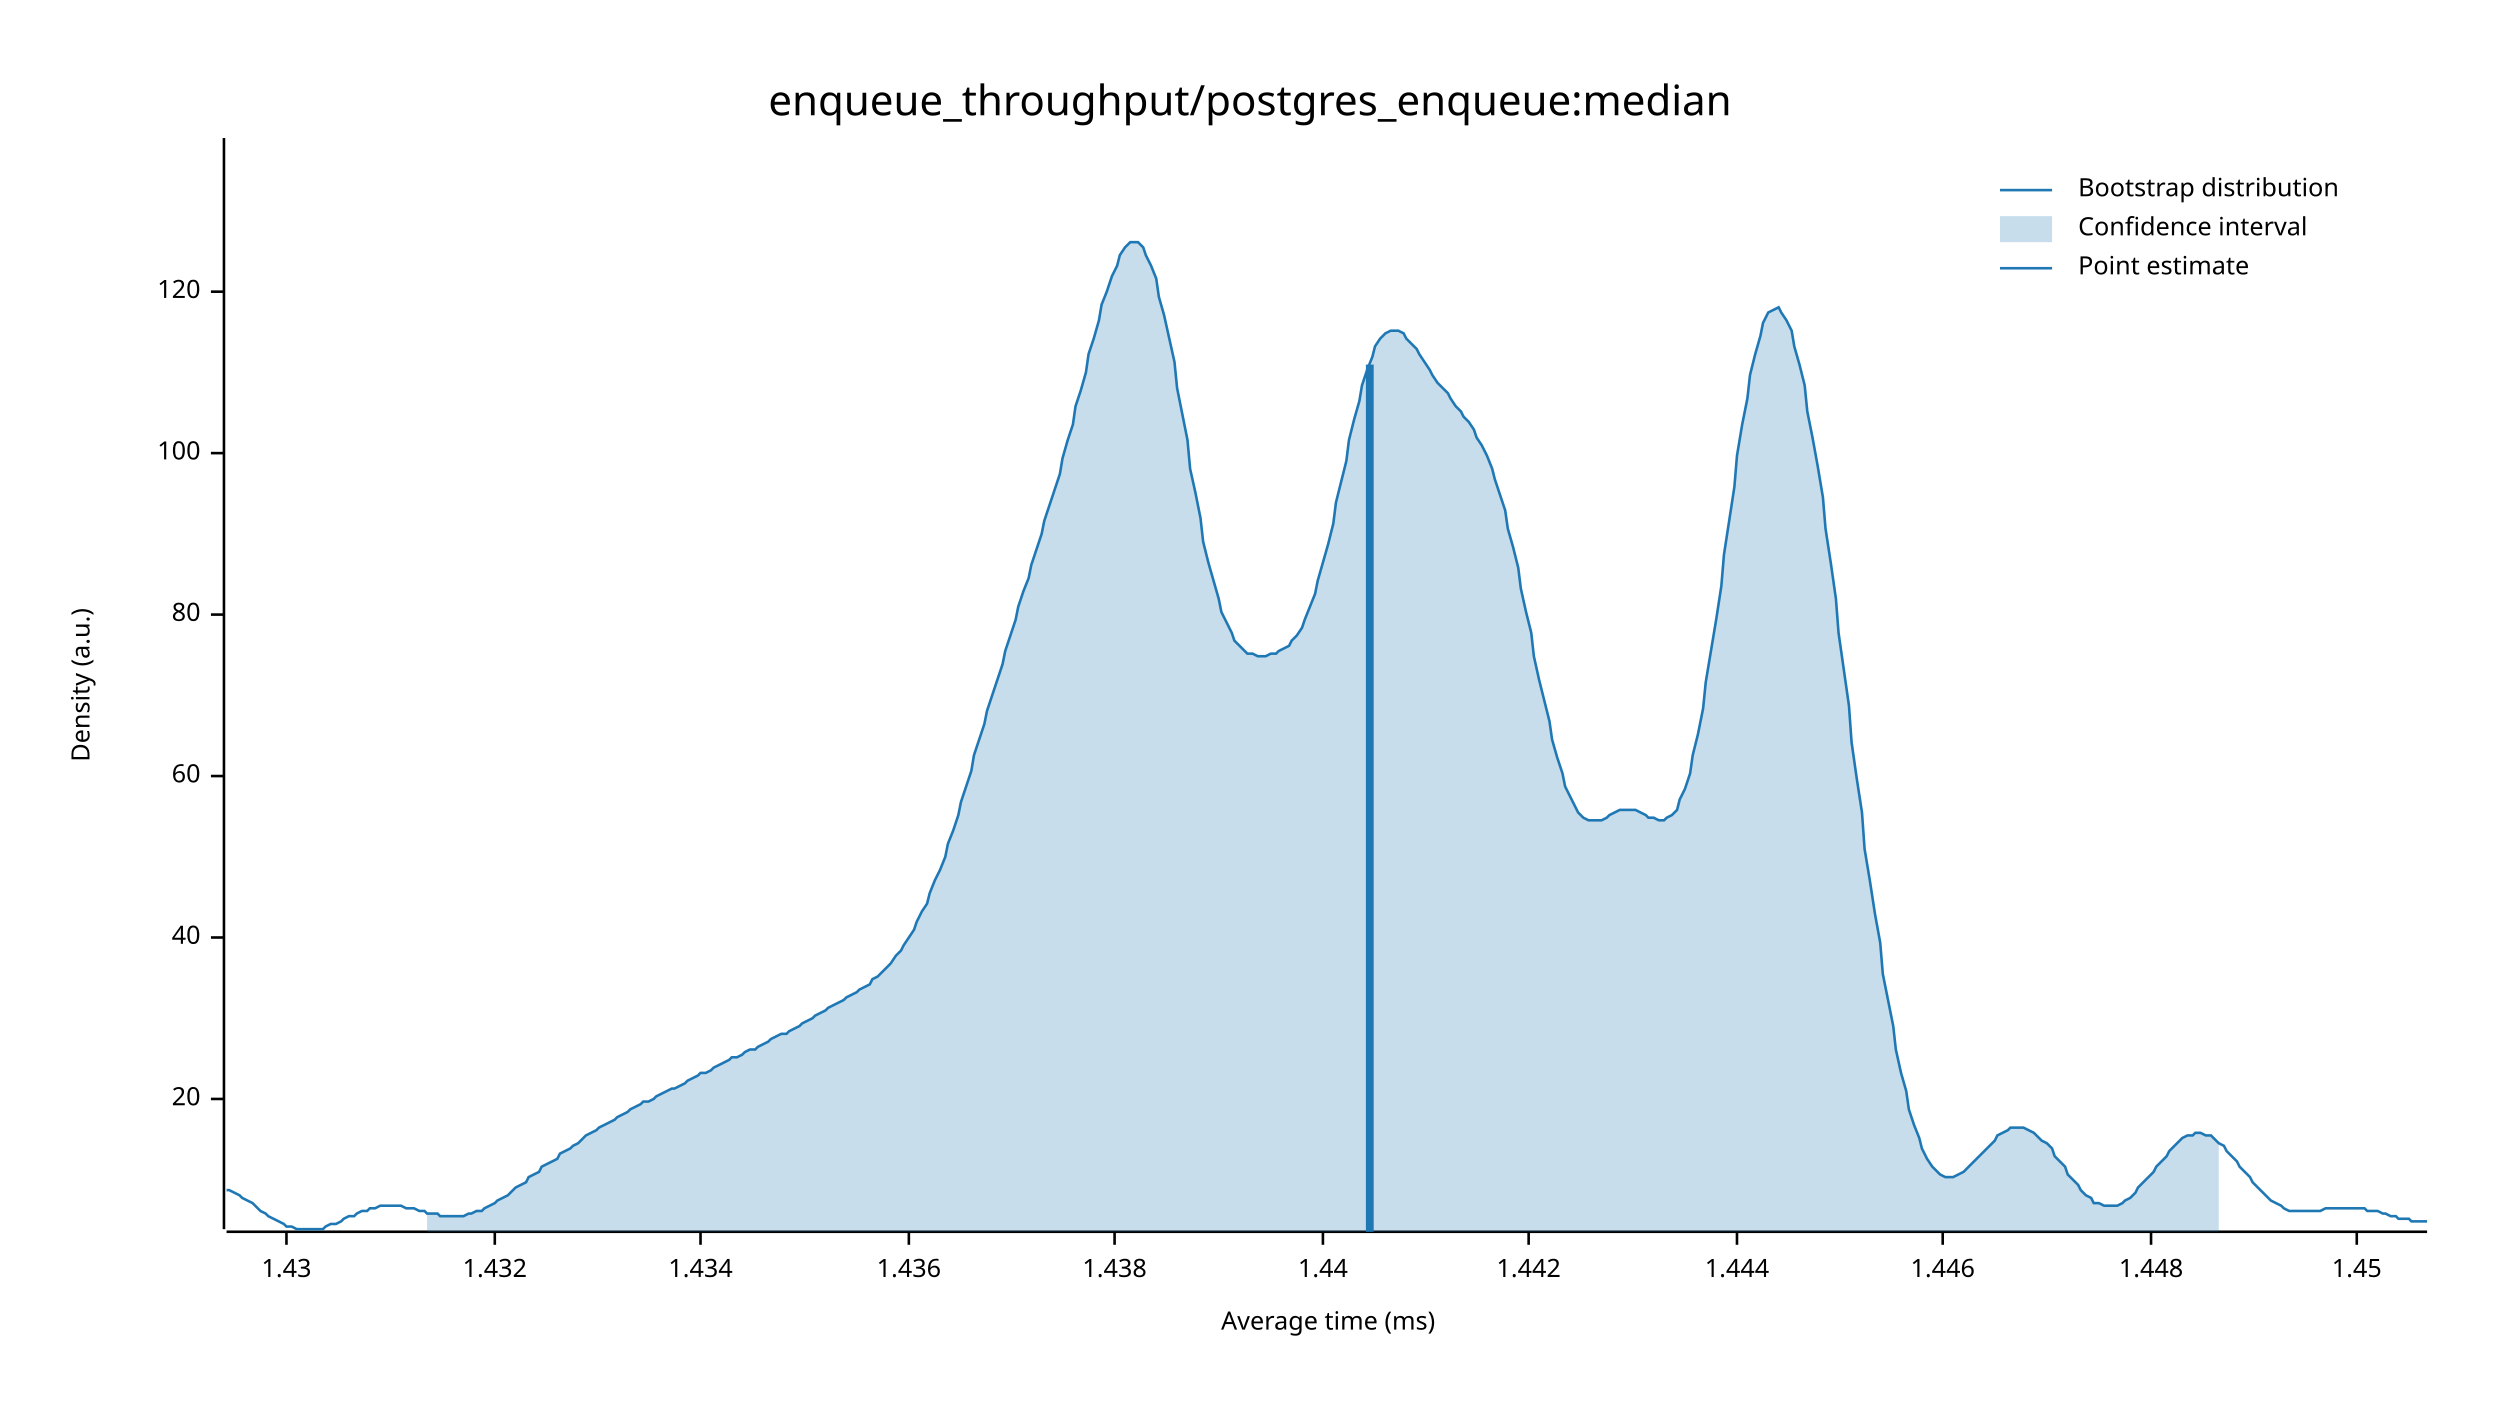
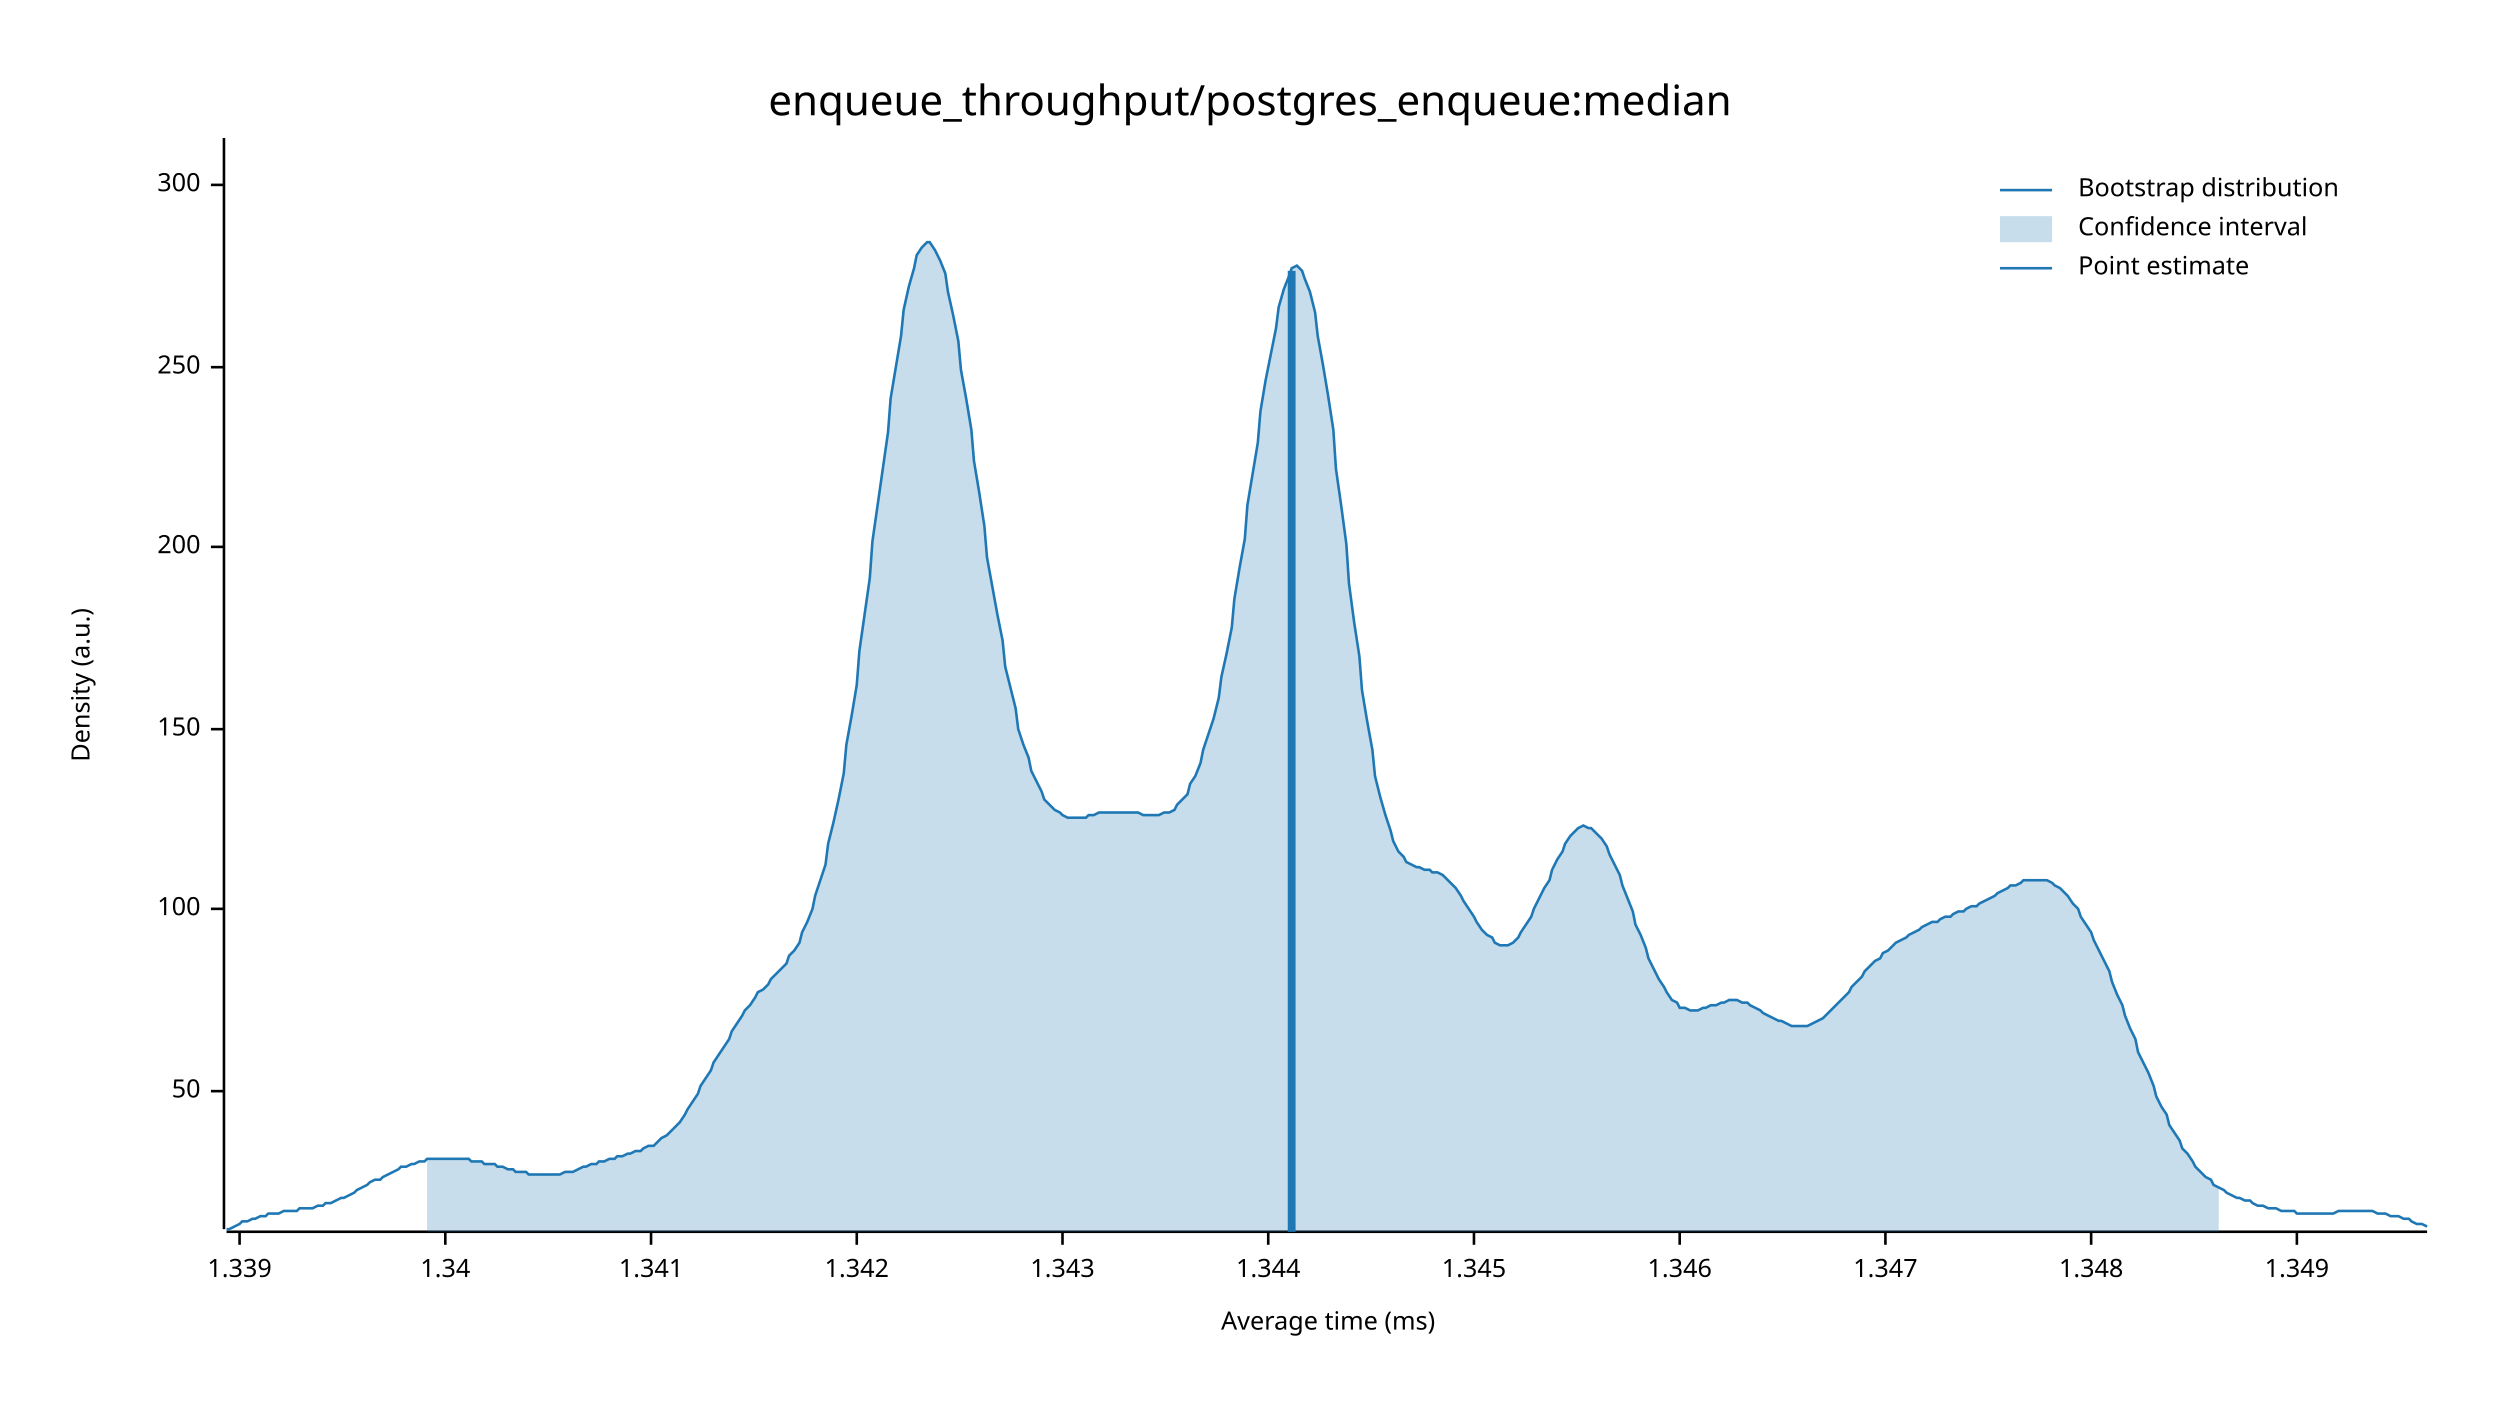
<svg xmlns="http://www.w3.org/2000/svg" width="960" height="540" viewBox="0 0 960 540">
  <text x="480" y="32" dy="0.76em" text-anchor="middle" font-family="sans-serif" font-size="16.129" opacity="1" fill="#000000">
enqueue_throughput/postgres_enqueue:median
</text>
  <text x="27" y="263" dy="0.76em" text-anchor="middle" font-family="sans-serif" font-size="9.677" opacity="1" fill="#000000" transform="rotate(270, 27, 263)">
Density (a.u.)
</text>
  <text x="510" y="513" dy="-0.5ex" text-anchor="middle" font-family="sans-serif" font-size="9.677" opacity="1" fill="#000000">
Average time (ms)
</text>
  <polyline fill="none" opacity="1" stroke="#000000" stroke-width="1" points="86,53 86,472 " />
-   <text x="77" y="422" dy="0.5ex" text-anchor="end" font-family="sans-serif" font-size="9.677" opacity="1" fill="#000000">
- 20
+   <text x="77" y="419" dy="0.5ex" text-anchor="end" font-family="sans-serif" font-size="9.677" opacity="1" fill="#000000">
+ 50
</text>
-   <polyline fill="none" opacity="1" stroke="#000000" stroke-width="1" points="81,422 86,422 " />
-   <text x="77" y="360" dy="0.5ex" text-anchor="end" font-family="sans-serif" font-size="9.677" opacity="1" fill="#000000">
- 40
- </text>
-   <polyline fill="none" opacity="1" stroke="#000000" stroke-width="1" points="81,360 86,360 " />
-   <text x="77" y="298" dy="0.5ex" text-anchor="end" font-family="sans-serif" font-size="9.677" opacity="1" fill="#000000">
- 60
- </text>
-   <polyline fill="none" opacity="1" stroke="#000000" stroke-width="1" points="81,298 86,298 " />
-   <text x="77" y="236" dy="0.5ex" text-anchor="end" font-family="sans-serif" font-size="9.677" opacity="1" fill="#000000">
- 80
- </text>
-   <polyline fill="none" opacity="1" stroke="#000000" stroke-width="1" points="81,236 86,236 " />
-   <text x="77" y="174" dy="0.5ex" text-anchor="end" font-family="sans-serif" font-size="9.677" opacity="1" fill="#000000">
+   <polyline fill="none" opacity="1" stroke="#000000" stroke-width="1" points="81,419 86,419 " />
+   <text x="77" y="349" dy="0.5ex" text-anchor="end" font-family="sans-serif" font-size="9.677" opacity="1" fill="#000000">
100
</text>
-   <polyline fill="none" opacity="1" stroke="#000000" stroke-width="1" points="81,174 86,174 " />
-   <text x="77" y="112" dy="0.5ex" text-anchor="end" font-family="sans-serif" font-size="9.677" opacity="1" fill="#000000">
- 120
+   <polyline fill="none" opacity="1" stroke="#000000" stroke-width="1" points="81,349 86,349 " />
+   <text x="77" y="280" dy="0.5ex" text-anchor="end" font-family="sans-serif" font-size="9.677" opacity="1" fill="#000000">
+ 150
</text>
-   <polyline fill="none" opacity="1" stroke="#000000" stroke-width="1" points="81,112 86,112 " />
+   <polyline fill="none" opacity="1" stroke="#000000" stroke-width="1" points="81,280 86,280 " />
+   <text x="77" y="210" dy="0.5ex" text-anchor="end" font-family="sans-serif" font-size="9.677" opacity="1" fill="#000000">
+ 200
+ </text>
+   <polyline fill="none" opacity="1" stroke="#000000" stroke-width="1" points="81,210 86,210 " />
+   <text x="77" y="141" dy="0.5ex" text-anchor="end" font-family="sans-serif" font-size="9.677" opacity="1" fill="#000000">
+ 250
+ </text>
+   <polyline fill="none" opacity="1" stroke="#000000" stroke-width="1" points="81,141 86,141 " />
+   <text x="77" y="71" dy="0.5ex" text-anchor="end" font-family="sans-serif" font-size="9.677" opacity="1" fill="#000000">
+ 300
+ </text>
+   <polyline fill="none" opacity="1" stroke="#000000" stroke-width="1" points="81,71 86,71 " />
  <polyline fill="none" opacity="1" stroke="#000000" stroke-width="1" points="87,473 932,473 " />
-   <text x="110" y="483" dy="0.76em" text-anchor="middle" font-family="sans-serif" font-size="9.677" opacity="1" fill="#000000">
- 1.43
+   <text x="92" y="483" dy="0.76em" text-anchor="middle" font-family="sans-serif" font-size="9.677" opacity="1" fill="#000000">
+ 1.339
</text>
-   <polyline fill="none" opacity="1" stroke="#000000" stroke-width="1" points="110,473 110,478 " />
-   <text x="190" y="483" dy="0.76em" text-anchor="middle" font-family="sans-serif" font-size="9.677" opacity="1" fill="#000000">
- 1.432
+   <polyline fill="none" opacity="1" stroke="#000000" stroke-width="1" points="92,473 92,478 " />
+   <text x="171" y="483" dy="0.76em" text-anchor="middle" font-family="sans-serif" font-size="9.677" opacity="1" fill="#000000">
+ 1.34
</text>
-   <polyline fill="none" opacity="1" stroke="#000000" stroke-width="1" points="190,473 190,478 " />
-   <text x="269" y="483" dy="0.76em" text-anchor="middle" font-family="sans-serif" font-size="9.677" opacity="1" fill="#000000">
- 1.434
+   <polyline fill="none" opacity="1" stroke="#000000" stroke-width="1" points="171,473 171,478 " />
+   <text x="250" y="483" dy="0.76em" text-anchor="middle" font-family="sans-serif" font-size="9.677" opacity="1" fill="#000000">
+ 1.341
</text>
-   <polyline fill="none" opacity="1" stroke="#000000" stroke-width="1" points="269,473 269,478 " />
-   <text x="349" y="483" dy="0.76em" text-anchor="middle" font-family="sans-serif" font-size="9.677" opacity="1" fill="#000000">
- 1.436
+   <polyline fill="none" opacity="1" stroke="#000000" stroke-width="1" points="250,473 250,478 " />
+   <text x="329" y="483" dy="0.76em" text-anchor="middle" font-family="sans-serif" font-size="9.677" opacity="1" fill="#000000">
+ 1.342
</text>
-   <polyline fill="none" opacity="1" stroke="#000000" stroke-width="1" points="349,473 349,478 " />
-   <text x="428" y="483" dy="0.76em" text-anchor="middle" font-family="sans-serif" font-size="9.677" opacity="1" fill="#000000">
- 1.438
+   <polyline fill="none" opacity="1" stroke="#000000" stroke-width="1" points="329,473 329,478 " />
+   <text x="408" y="483" dy="0.76em" text-anchor="middle" font-family="sans-serif" font-size="9.677" opacity="1" fill="#000000">
+ 1.343
</text>
-   <polyline fill="none" opacity="1" stroke="#000000" stroke-width="1" points="428,473 428,478 " />
-   <text x="508" y="483" dy="0.76em" text-anchor="middle" font-family="sans-serif" font-size="9.677" opacity="1" fill="#000000">
- 1.44
+   <polyline fill="none" opacity="1" stroke="#000000" stroke-width="1" points="408,473 408,478 " />
+   <text x="487" y="483" dy="0.76em" text-anchor="middle" font-family="sans-serif" font-size="9.677" opacity="1" fill="#000000">
+ 1.344
</text>
-   <polyline fill="none" opacity="1" stroke="#000000" stroke-width="1" points="508,473 508,478 " />
-   <text x="587" y="483" dy="0.76em" text-anchor="middle" font-family="sans-serif" font-size="9.677" opacity="1" fill="#000000">
- 1.442
+   <polyline fill="none" opacity="1" stroke="#000000" stroke-width="1" points="487,473 487,478 " />
+   <text x="566" y="483" dy="0.76em" text-anchor="middle" font-family="sans-serif" font-size="9.677" opacity="1" fill="#000000">
+ 1.345
</text>
-   <polyline fill="none" opacity="1" stroke="#000000" stroke-width="1" points="587,473 587,478 " />
-   <text x="667" y="483" dy="0.76em" text-anchor="middle" font-family="sans-serif" font-size="9.677" opacity="1" fill="#000000">
- 1.444
+   <polyline fill="none" opacity="1" stroke="#000000" stroke-width="1" points="566,473 566,478 " />
+   <text x="645" y="483" dy="0.76em" text-anchor="middle" font-family="sans-serif" font-size="9.677" opacity="1" fill="#000000">
+ 1.346
</text>
-   <polyline fill="none" opacity="1" stroke="#000000" stroke-width="1" points="667,473 667,478 " />
-   <text x="746" y="483" dy="0.76em" text-anchor="middle" font-family="sans-serif" font-size="9.677" opacity="1" fill="#000000">
- 1.446
+   <polyline fill="none" opacity="1" stroke="#000000" stroke-width="1" points="645,473 645,478 " />
+   <text x="724" y="483" dy="0.76em" text-anchor="middle" font-family="sans-serif" font-size="9.677" opacity="1" fill="#000000">
+ 1.347
</text>
-   <polyline fill="none" opacity="1" stroke="#000000" stroke-width="1" points="746,473 746,478 " />
-   <text x="826" y="483" dy="0.76em" text-anchor="middle" font-family="sans-serif" font-size="9.677" opacity="1" fill="#000000">
- 1.448
+   <polyline fill="none" opacity="1" stroke="#000000" stroke-width="1" points="724,473 724,478 " />
+   <text x="803" y="483" dy="0.76em" text-anchor="middle" font-family="sans-serif" font-size="9.677" opacity="1" fill="#000000">
+ 1.348
</text>
-   <polyline fill="none" opacity="1" stroke="#000000" stroke-width="1" points="826,473 826,478 " />
-   <text x="905" y="483" dy="0.76em" text-anchor="middle" font-family="sans-serif" font-size="9.677" opacity="1" fill="#000000">
- 1.45
+   <polyline fill="none" opacity="1" stroke="#000000" stroke-width="1" points="803,473 803,478 " />
+   <text x="882" y="483" dy="0.76em" text-anchor="middle" font-family="sans-serif" font-size="9.677" opacity="1" fill="#000000">
+ 1.349
</text>
-   <polyline fill="none" opacity="1" stroke="#000000" stroke-width="1" points="905,473 905,478 " />
-   <polyline fill="none" opacity="1" stroke="#1F78B4" stroke-width="1" points="87,457 88,457 90,458 92,459 93,460 95,461 97,462 98,463 100,465 102,466 103,467 105,468 107,469 109,470 110,471 112,471 114,472 115,472 117,472 119,472 120,472 122,472 124,472 125,471 127,470 129,470 131,469 132,468 134,467 136,467 137,466 139,465 141,465 142,464 144,464 146,463 147,463 149,463 151,463 153,463 154,463 156,464 158,464 159,464 161,465 163,465 164,466 166,466 168,466 169,467 171,467 173,467 175,467 176,467 178,467 180,466 181,466 183,465 185,465 186,464 188,463 190,462 191,461 193,460 195,459 197,457 198,456 200,455 202,454 203,452 205,451 207,450 208,448 210,447 212,446 214,445 215,443 217,442 219,441 220,440 222,439 224,437 225,436 227,435 229,434 230,433 232,432 234,431 236,430 237,429 239,428 241,427 242,426 244,425 246,424 247,423 249,423 251,422 252,421 254,420 256,419 258,418 259,418 261,417 263,416 264,415 266,414 268,413 269,412 271,412 273,411 274,410 276,409 278,408 280,407 281,406 283,406 285,405 286,404 288,403 290,403 291,402 293,401 295,400 296,399 298,398 300,397 302,397 303,396 305,395 307,394 308,393 310,392 312,391 313,390 315,389 317,388 318,387 320,386 322,385 324,384 325,383 327,382 329,381 330,380 332,379 334,378 335,376 337,375 339,373 341,371 342,370 344,367 346,365 347,363 349,360 351,357 352,354 354,350 356,347 357,343 359,338 361,334 363,329 364,324 366,319 368,313 369,308 371,302 373,296 374,290 376,284 378,278 379,273 381,267 383,261 385,255 386,250 388,244 390,238 391,233 393,227 395,222 396,217 398,211 400,205 401,200 403,194 405,188 407,182 408,176 410,169 412,163 413,156 415,150 417,143 418,136 420,130 422,123 423,117 425,112 427,106 429,102 430,98 432,95 434,93 435,93 437,93 439,95 440,98 442,102 444,107 445,114 447,121 449,130 451,139 452,149 454,159 456,169 457,180 459,189 461,199 462,208 464,216 466,223 468,230 469,235 471,239 473,243 474,246 476,248 478,250 479,251 481,251 483,252 484,252 486,252 488,251 490,251 491,250 493,249 495,248 496,246 498,244 500,241 501,238 503,233 505,228 506,223 508,216 510,209 512,201 513,193 515,185 517,177 518,169 520,161 522,154 523,148 525,142 527,137 528,133 530,130 532,128 534,127 535,127 537,127 539,128 540,130 542,132 544,134 545,136 547,139 549,142 550,144 552,147 554,149 556,151 557,153 559,156 561,158 562,160 564,162 566,165 567,168 569,171 571,175 573,180 574,184 576,190 578,196 579,203 581,210 583,218 584,226 586,235 588,243 589,252 591,261 593,269 595,277 596,284 598,291 600,297 601,302 603,306 605,310 606,312 608,314 610,315 611,315 613,315 615,315 617,314 618,313 620,312 622,311 623,311 625,311 627,311 628,311 630,312 632,313 633,314 635,314 637,315 639,315 640,314 642,313 644,311 645,307 647,303 649,297 650,290 652,282 654,272 655,262 657,250 659,238 661,225 662,213 664,200 666,187 667,175 669,163 671,153 672,144 674,136 676,129 677,124 679,120 681,119 683,118 684,120 686,123 688,127 689,133 691,140 693,148 694,158 696,168 698,179 700,191 701,203 703,216 705,230 706,243 708,257 710,271 711,285 713,299 715,312 716,326 718,338 720,351 722,362 723,374 725,384 727,394 728,403 730,412 732,419 733,426 735,432 737,437 738,441 740,445 742,448 744,450 745,451 747,452 749,452 750,452 752,451 754,450 755,449 757,447 759,445 760,444 762,442 764,440 766,438 767,436 769,435 771,434 772,433 774,433 776,433 777,433 779,434 781,435 782,436 784,438 786,439 788,441 789,444 791,446 793,448 794,451 796,453 798,455 799,457 801,459 803,460 804,462 806,462 808,463 810,463 811,463 813,463 815,462 816,461 818,460 820,458 821,456 823,454 825,452 827,450 828,448 830,446 832,444 833,442 835,440 837,438 838,437 840,436 842,436 843,435 845,435 847,436 849,436 850,437 852,439 854,440 855,442 857,444 859,446 860,448 862,450 864,452 865,454 867,456 869,458 871,460 872,461 874,462 876,463 877,464 879,465 881,465 882,465 884,465 886,465 887,465 889,465 891,465 893,464 894,464 896,464 898,464 899,464 901,464 903,464 904,464 906,464 908,464 909,465 911,465 913,465 915,466 916,466 918,467 920,467 921,468 923,468 925,468 926,469 928,469 930,469 932,469 " />
-   <polygon opacity="0.25" fill="#1F78B4" points="164,466 166,466 168,466 169,467 171,467 173,467 175,467 176,467 178,467 180,466 181,466 183,465 185,465 186,464 188,463 190,462 191,461 193,460 195,459 197,457 198,456 200,455 202,454 203,452 205,451 207,450 208,448 210,447 212,446 214,445 215,443 217,442 219,441 220,440 222,439 224,437 225,436 227,435 229,434 230,433 232,432 234,431 236,430 237,429 239,428 241,427 242,426 244,425 246,424 247,423 249,423 251,422 252,421 254,420 256,419 258,418 259,418 261,417 263,416 264,415 266,414 268,413 269,412 271,412 273,411 274,410 276,409 278,408 280,407 281,406 283,406 285,405 286,404 288,403 290,403 291,402 293,401 295,400 296,399 298,398 300,397 302,397 303,396 305,395 307,394 308,393 310,392 312,391 313,390 315,389 317,388 318,387 320,386 322,385 324,384 325,383 327,382 329,381 330,380 332,379 334,378 335,376 337,375 339,373 341,371 342,370 344,367 346,365 347,363 349,360 351,357 352,354 354,350 356,347 357,343 359,338 361,334 363,329 364,324 366,319 368,313 369,308 371,302 373,296 374,290 376,284 378,278 379,273 381,267 383,261 385,255 386,250 388,244 390,238 391,233 393,227 395,222 396,217 398,211 400,205 401,200 403,194 405,188 407,182 408,176 410,169 412,163 413,156 415,150 417,143 418,136 420,130 422,123 423,117 425,112 427,106 429,102 430,98 432,95 434,93 435,93 437,93 439,95 440,98 442,102 444,107 445,114 447,121 449,130 451,139 452,149 454,159 456,169 457,180 459,189 461,199 462,208 464,216 466,223 468,230 469,235 471,239 473,243 474,246 476,248 478,250 479,251 481,251 483,252 484,252 486,252 488,251 490,251 491,250 493,249 495,248 496,246 498,244 500,241 501,238 503,233 505,228 506,223 508,216 510,209 512,201 513,193 515,185 517,177 518,169 520,161 522,154 523,148 525,142 527,137 528,133 530,130 532,128 534,127 535,127 537,127 539,128 540,130 542,132 544,134 545,136 547,139 549,142 550,144 552,147 554,149 556,151 557,153 559,156 561,158 562,160 564,162 566,165 567,168 569,171 571,175 573,180 574,184 576,190 578,196 579,203 581,210 583,218 584,226 586,235 588,243 589,252 591,261 593,269 595,277 596,284 598,291 600,297 601,302 603,306 605,310 606,312 608,314 610,315 611,315 613,315 615,315 617,314 618,313 620,312 622,311 623,311 625,311 627,311 628,311 630,312 632,313 633,314 635,314 637,315 639,315 640,314 642,313 644,311 645,307 647,303 649,297 650,290 652,282 654,272 655,262 657,250 659,238 661,225 662,213 664,200 666,187 667,175 669,163 671,153 672,144 674,136 676,129 677,124 679,120 681,119 683,118 684,120 686,123 688,127 689,133 691,140 693,148 694,158 696,168 698,179 700,191 701,203 703,216 705,230 706,243 708,257 710,271 711,285 713,299 715,312 716,326 718,338 720,351 722,362 723,374 725,384 727,394 728,403 730,412 732,419 733,426 735,432 737,437 738,441 740,445 742,448 744,450 745,451 747,452 749,452 750,452 752,451 754,450 755,449 757,447 759,445 760,444 762,442 764,440 766,438 767,436 769,435 771,434 772,433 774,433 776,433 777,433 779,434 781,435 782,436 784,438 786,439 788,441 789,444 791,446 793,448 794,451 796,453 798,455 799,457 801,459 803,460 804,462 806,462 808,463 810,463 811,463 813,463 815,462 816,461 818,460 820,458 821,456 823,454 825,452 827,450 828,448 830,446 832,444 833,442 835,440 837,438 838,437 840,436 842,436 843,435 845,435 847,436 849,436 850,437 852,439 852,473 164,473 " />
-   <polyline fill="none" opacity="1" stroke="#1F78B4" stroke-width="3" points="526,473 526,140 " />
+   <polyline fill="none" opacity="1" stroke="#000000" stroke-width="1" points="882,473 882,478 " />
+   <polyline fill="none" opacity="1" stroke="#1F78B4" stroke-width="1" points="87,472 88,472 90,471 92,470 93,469 95,469 97,468 98,468 100,467 102,467 103,466 105,466 107,466 109,465 110,465 112,465 114,465 115,464 117,464 119,464 120,464 122,463 124,463 125,462 127,462 129,461 131,460 132,460 134,459 136,458 137,457 139,456 141,455 142,454 144,453 146,453 147,452 149,451 151,450 153,449 154,448 156,448 158,447 159,447 161,446 163,446 164,445 166,445 168,445 169,445 171,445 173,445 175,445 176,445 178,445 180,445 181,446 183,446 185,446 186,447 188,447 190,447 191,448 193,448 195,449 197,449 198,450 200,450 202,450 203,451 205,451 207,451 208,451 210,451 212,451 214,451 215,451 217,450 219,450 220,450 222,449 224,448 225,448 227,447 229,447 230,446 232,446 234,445 236,445 237,444 239,444 241,443 242,443 244,442 246,442 247,441 249,440 251,440 252,439 254,437 256,436 258,434 259,433 261,431 263,428 264,426 266,423 268,420 269,417 271,414 273,411 274,408 276,405 278,402 280,399 281,396 283,393 285,390 286,388 288,386 290,383 291,381 293,380 295,378 296,376 298,374 300,372 302,370 303,367 305,365 307,362 308,358 310,354 312,349 313,344 315,338 317,332 318,324 320,316 322,307 324,297 325,286 327,275 329,263 330,250 332,236 334,222 335,208 337,194 339,180 341,166 342,153 344,141 346,129 347,119 349,110 351,103 352,98 354,95 356,93 357,93 359,96 361,100 363,105 364,112 366,121 368,131 369,142 371,153 373,165 374,177 376,189 378,202 379,214 381,225 383,236 385,246 386,256 388,264 390,272 391,280 393,286 395,291 396,296 398,300 400,304 401,307 403,309 405,311 407,312 408,313 410,314 412,314 413,314 415,314 417,314 418,313 420,313 422,312 423,312 425,312 427,312 429,312 430,312 432,312 434,312 435,312 437,312 439,313 440,313 442,313 444,313 445,313 447,312 449,312 451,311 452,309 454,307 456,305 457,301 459,298 461,293 462,288 464,282 466,276 468,268 469,260 471,251 473,241 474,230 476,218 478,207 479,194 481,182 483,170 484,158 486,146 488,136 490,126 491,118 493,111 495,106 496,103 498,102 500,104 501,107 503,112 505,120 506,129 508,140 510,152 512,165 513,180 515,194 517,209 518,224 520,239 522,252 523,265 525,277 527,288 528,298 530,306 532,313 534,319 535,323 537,327 539,329 540,331 542,332 544,333 545,333 547,334 549,334 550,335 552,335 554,336 556,338 557,339 559,341 561,344 562,346 564,349 566,352 567,354 569,357 571,359 573,360 574,362 576,363 578,363 579,363 581,362 583,360 584,358 586,355 588,352 589,349 591,345 593,341 595,338 596,334 598,330 600,327 601,324 603,321 605,319 606,318 608,317 610,318 611,318 613,320 615,322 617,325 618,328 620,332 622,336 623,340 625,345 627,350 628,355 630,359 632,364 633,368 635,372 637,376 639,379 640,381 642,384 644,385 645,387 647,387 649,388 650,388 652,388 654,387 655,387 657,386 659,386 661,385 662,385 664,384 666,384 667,384 669,385 671,385 672,386 674,387 676,388 677,389 679,390 681,391 683,392 684,392 686,393 688,394 689,394 691,394 693,394 694,394 696,393 698,392 700,391 701,390 703,388 705,386 706,385 708,383 710,381 711,379 713,377 715,375 716,373 718,371 720,369 722,368 723,366 725,365 727,363 728,362 730,361 732,360 733,359 735,358 737,357 738,356 740,355 742,354 744,354 745,353 747,352 749,352 750,351 752,350 754,350 755,349 757,348 759,348 760,347 762,346 764,345 766,344 767,343 769,342 771,341 772,340 774,340 776,339 777,338 779,338 781,338 782,338 784,338 786,338 788,339 789,340 791,341 793,343 794,344 796,347 798,349 799,352 801,355 803,358 804,361 806,365 808,369 810,373 811,377 813,382 815,386 816,390 818,395 820,399 821,404 823,408 825,412 827,417 828,421 830,425 832,428 833,432 835,435 837,438 838,441 840,443 842,446 843,448 845,450 847,452 849,453 850,455 852,456 854,457 855,458 857,459 859,460 860,460 862,461 864,461 865,462 867,463 869,463 871,464 872,464 874,464 876,465 877,465 879,465 881,465 882,466 884,466 886,466 887,466 889,466 891,466 893,466 894,466 896,466 898,465 899,465 901,465 903,465 904,465 906,465 908,465 909,465 911,465 913,466 915,466 916,466 918,467 920,467 921,467 923,468 925,468 926,469 928,470 930,470 932,471 " />
+   <polygon opacity="0.25" fill="#1F78B4" points="164,445 166,445 168,445 169,445 171,445 173,445 175,445 176,445 178,445 180,445 181,446 183,446 185,446 186,447 188,447 190,447 191,448 193,448 195,449 197,449 198,450 200,450 202,450 203,451 205,451 207,451 208,451 210,451 212,451 214,451 215,451 217,450 219,450 220,450 222,449 224,448 225,448 227,447 229,447 230,446 232,446 234,445 236,445 237,444 239,444 241,443 242,443 244,442 246,442 247,441 249,440 251,440 252,439 254,437 256,436 258,434 259,433 261,431 263,428 264,426 266,423 268,420 269,417 271,414 273,411 274,408 276,405 278,402 280,399 281,396 283,393 285,390 286,388 288,386 290,383 291,381 293,380 295,378 296,376 298,374 300,372 302,370 303,367 305,365 307,362 308,358 310,354 312,349 313,344 315,338 317,332 318,324 320,316 322,307 324,297 325,286 327,275 329,263 330,250 332,236 334,222 335,208 337,194 339,180 341,166 342,153 344,141 346,129 347,119 349,110 351,103 352,98 354,95 356,93 357,93 359,96 361,100 363,105 364,112 366,121 368,131 369,142 371,153 373,165 374,177 376,189 378,202 379,214 381,225 383,236 385,246 386,256 388,264 390,272 391,280 393,286 395,291 396,296 398,300 400,304 401,307 403,309 405,311 407,312 408,313 410,314 412,314 413,314 415,314 417,314 418,313 420,313 422,312 423,312 425,312 427,312 429,312 430,312 432,312 434,312 435,312 437,312 439,313 440,313 442,313 444,313 445,313 447,312 449,312 451,311 452,309 454,307 456,305 457,301 459,298 461,293 462,288 464,282 466,276 468,268 469,260 471,251 473,241 474,230 476,218 478,207 479,194 481,182 483,170 484,158 486,146 488,136 490,126 491,118 493,111 495,106 496,103 498,102 500,104 501,107 503,112 505,120 506,129 508,140 510,152 512,165 513,180 515,194 517,209 518,224 520,239 522,252 523,265 525,277 527,288 528,298 530,306 532,313 534,319 535,323 537,327 539,329 540,331 542,332 544,333 545,333 547,334 549,334 550,335 552,335 554,336 556,338 557,339 559,341 561,344 562,346 564,349 566,352 567,354 569,357 571,359 573,360 574,362 576,363 578,363 579,363 581,362 583,360 584,358 586,355 588,352 589,349 591,345 593,341 595,338 596,334 598,330 600,327 601,324 603,321 605,319 606,318 608,317 610,318 611,318 613,320 615,322 617,325 618,328 620,332 622,336 623,340 625,345 627,350 628,355 630,359 632,364 633,368 635,372 637,376 639,379 640,381 642,384 644,385 645,387 647,387 649,388 650,388 652,388 654,387 655,387 657,386 659,386 661,385 662,385 664,384 666,384 667,384 669,385 671,385 672,386 674,387 676,388 677,389 679,390 681,391 683,392 684,392 686,393 688,394 689,394 691,394 693,394 694,394 696,393 698,392 700,391 701,390 703,388 705,386 706,385 708,383 710,381 711,379 713,377 715,375 716,373 718,371 720,369 722,368 723,366 725,365 727,363 728,362 730,361 732,360 733,359 735,358 737,357 738,356 740,355 742,354 744,354 745,353 747,352 749,352 750,351 752,350 754,350 755,349 757,348 759,348 760,347 762,346 764,345 766,344 767,343 769,342 771,341 772,340 774,340 776,339 777,338 779,338 781,338 782,338 784,338 786,338 788,339 789,340 791,341 793,343 794,344 796,347 798,349 799,352 801,355 803,358 804,361 806,365 808,369 810,373 811,377 813,382 815,386 816,390 818,395 820,399 821,404 823,408 825,412 827,417 828,421 830,425 832,428 833,432 835,435 837,438 838,441 840,443 842,446 843,448 845,450 847,452 849,453 850,455 852,456 852,473 164,473 " />
+   <polyline fill="none" opacity="1" stroke="#1F78B4" stroke-width="3" points="496,473 496,104 " />
  <text x="798" y="68" dy="0.76em" text-anchor="start" font-family="sans-serif" font-size="9.677" opacity="1" fill="#000000">
Bootstrap distribution
</text>
  <text x="798" y="83" dy="0.76em" text-anchor="start" font-family="sans-serif" font-size="9.677" opacity="1" fill="#000000">
Confidence interval
</text>
  <text x="798" y="98" dy="0.76em" text-anchor="start" font-family="sans-serif" font-size="9.677" opacity="1" fill="#000000">
Point estimate
</text>
  <polyline fill="none" opacity="1" stroke="#1F78B4" stroke-width="1" points="768,73 788,73 " />
  <rect x="768" y="83" width="20" height="10" opacity="0.25" fill="#1F78B4" stroke="none" />
  <polyline fill="none" opacity="1" stroke="#1F78B4" stroke-width="1" points="768,103 788,103 " />
</svg>
